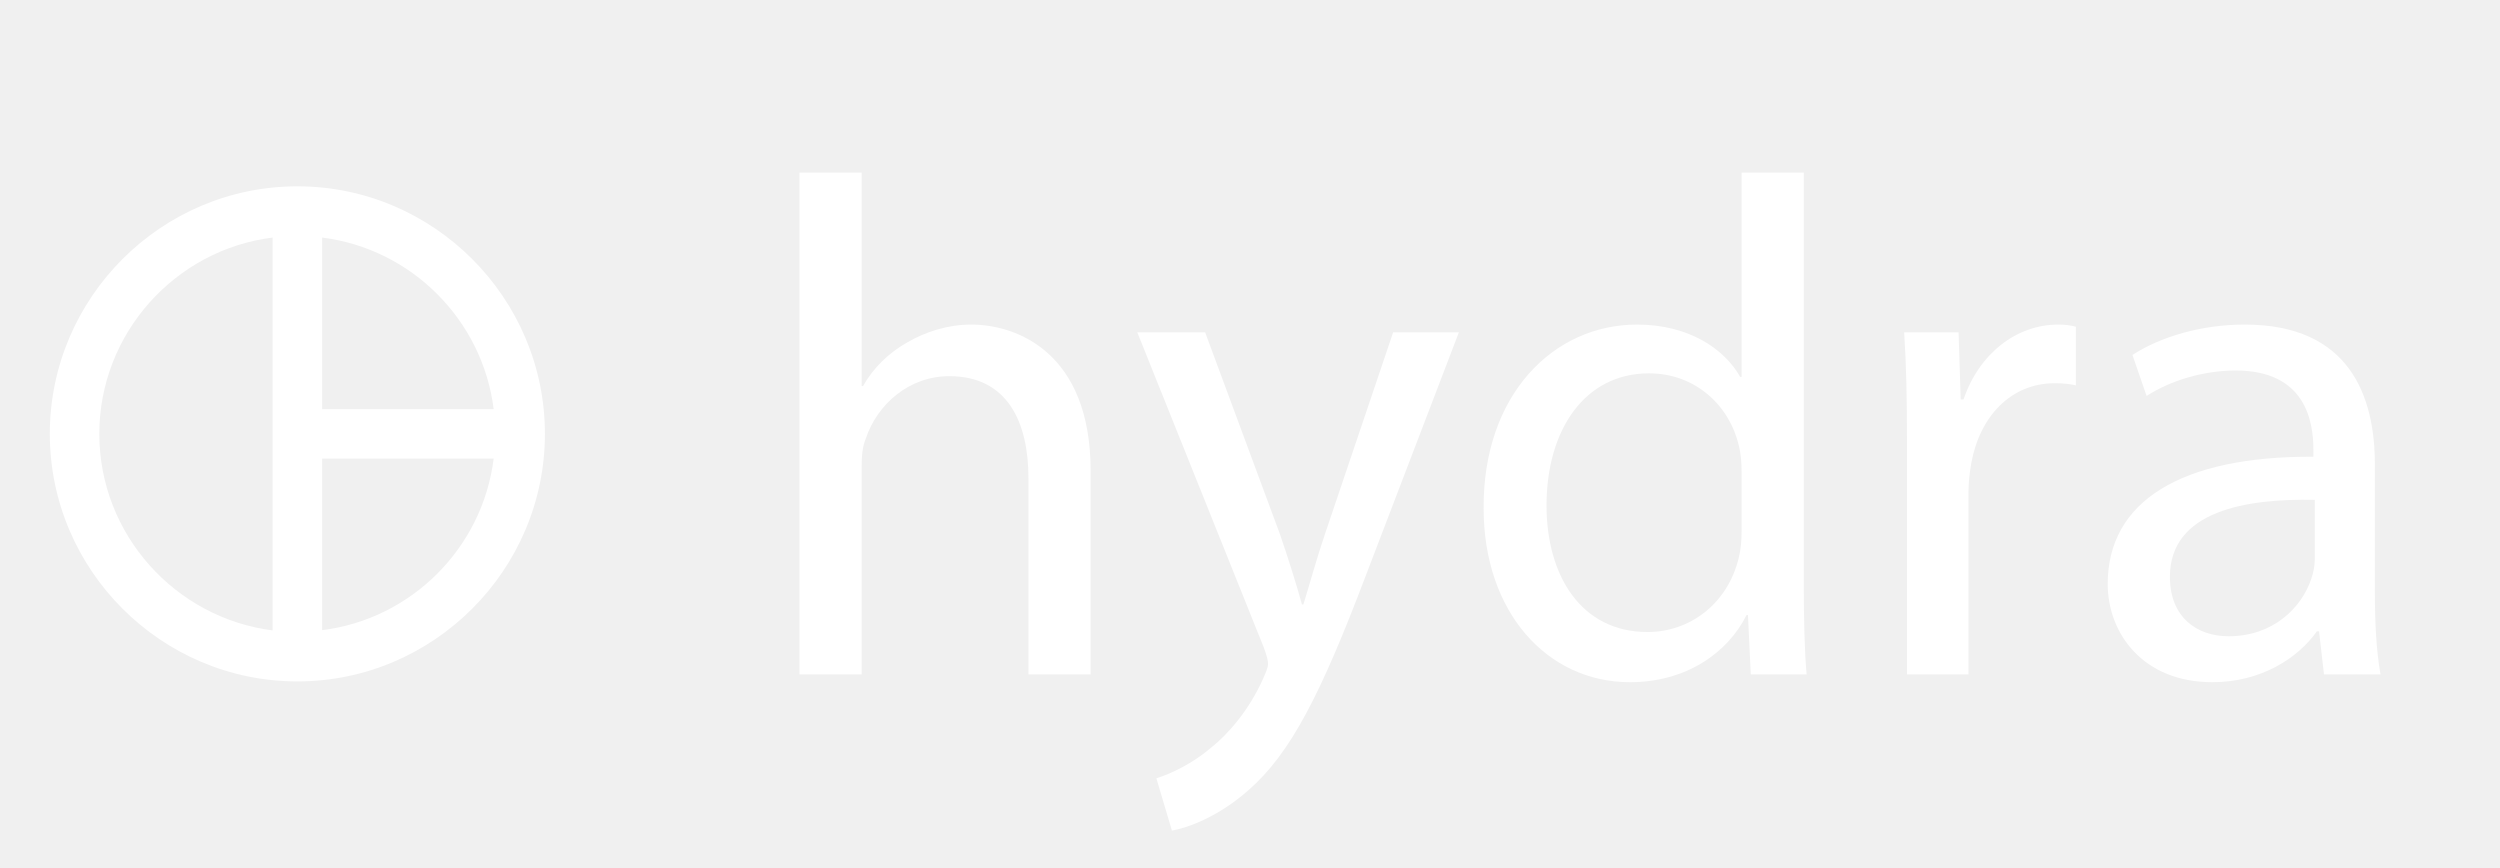
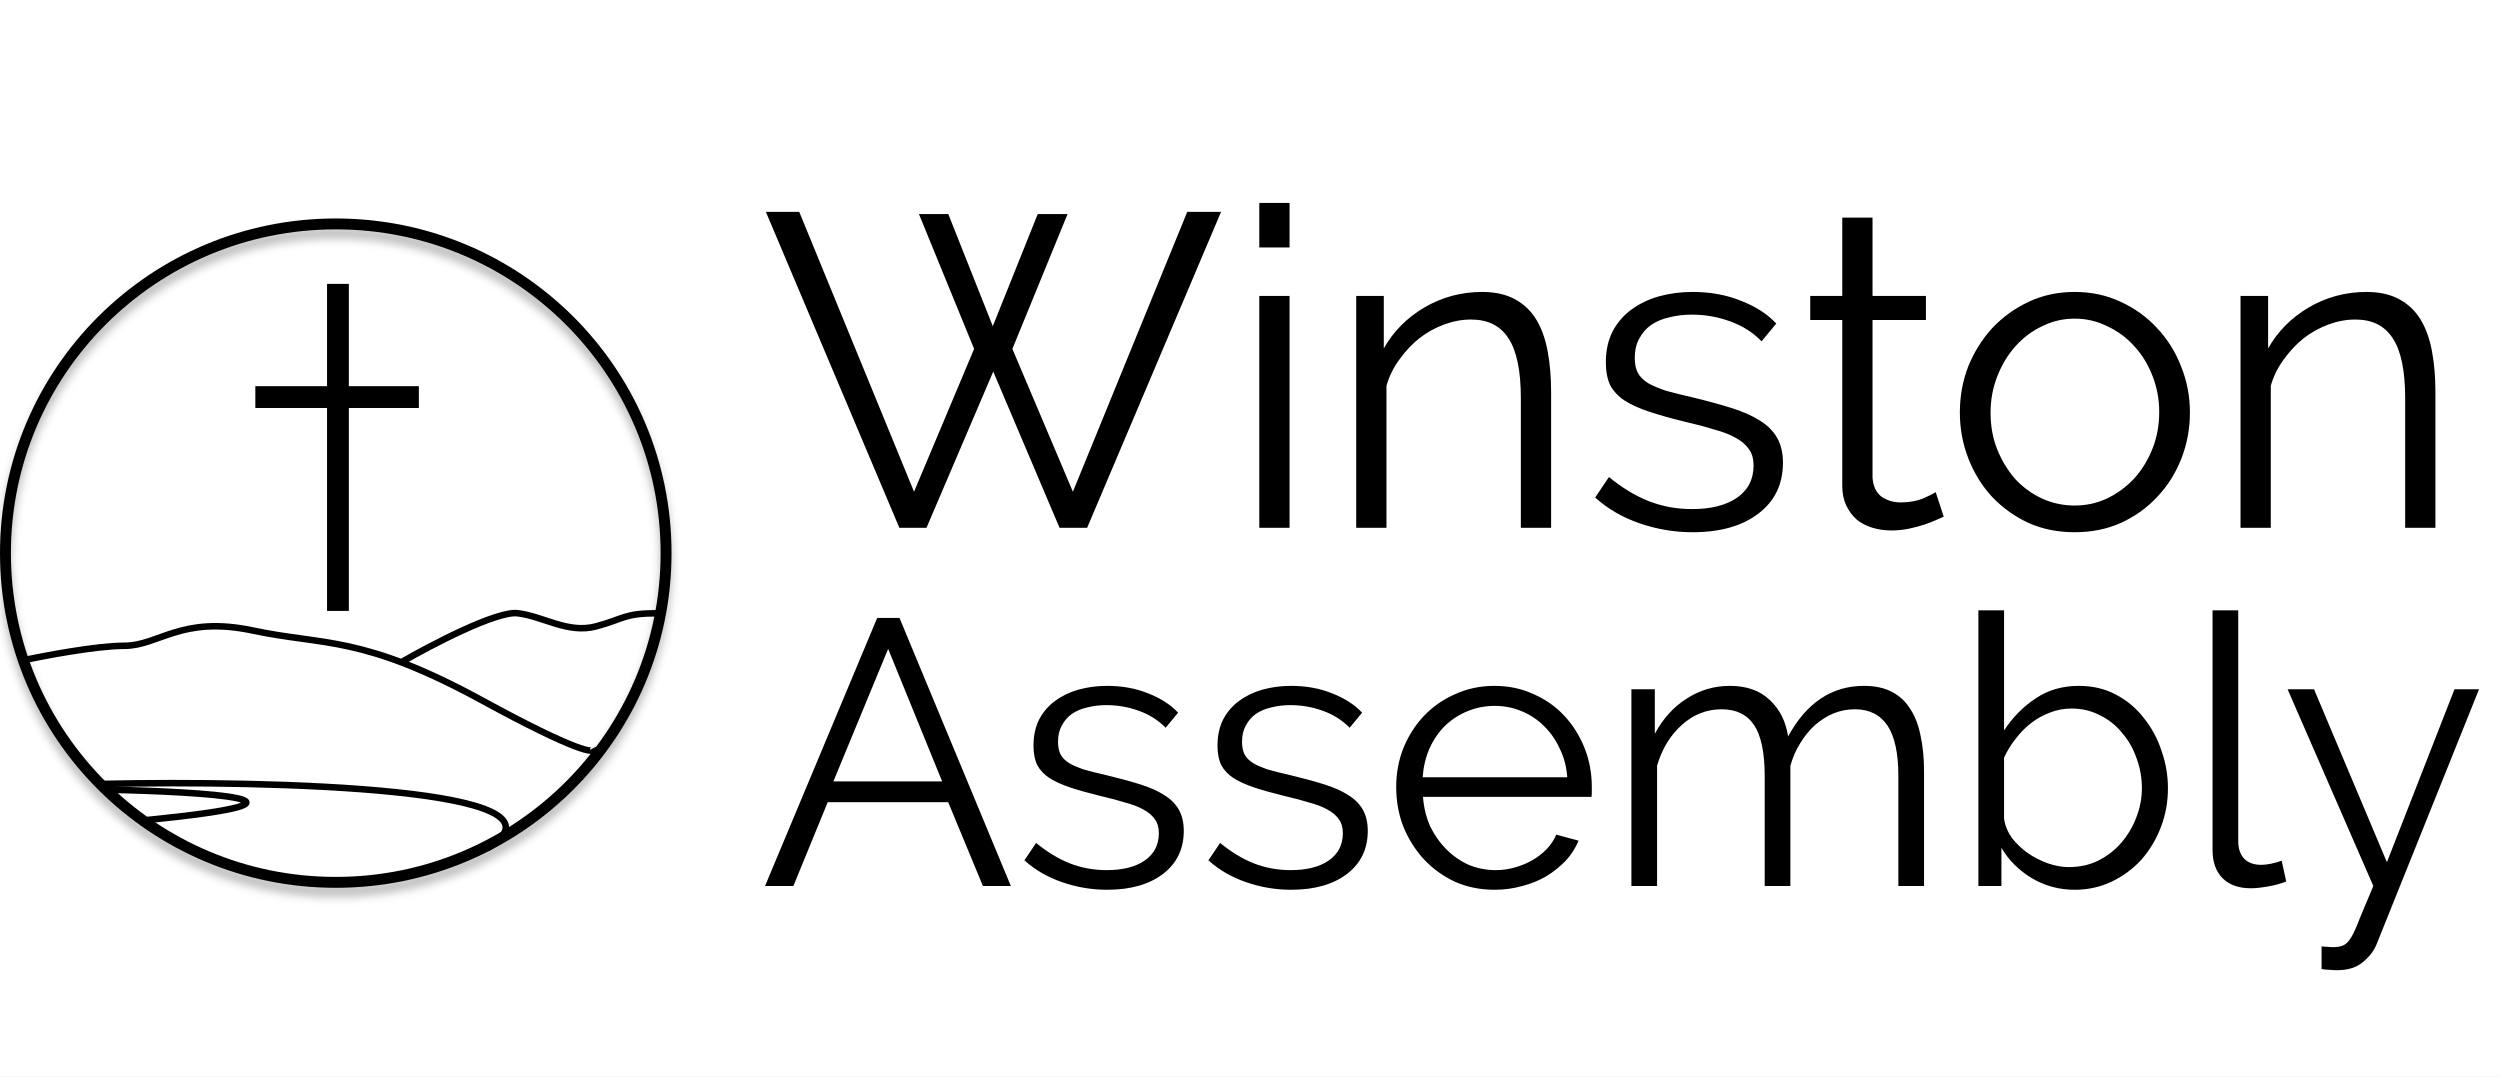
- <svg xmlns="http://www.w3.org/2000/svg" fill="#ffffff" width="357.25px" height="124px" viewBox="0 0 357.25 124">
-   <path d="M42.493,26.625C23.037,26.625,7.118,42.544,7.118,62s15.919,35.375,35.375,35.375S77.868,81.456,77.868,62 S61.949,26.625,42.493,26.625z M46.03,33.947c12.769,1.592,22.925,11.779,24.514,24.516H46.03V33.947z M14.193,62 c0-14.361,10.858-26.318,24.763-28.053v56.139C25.052,88.316,14.193,76.363,14.193,62z M46.03,90.051V65.537h24.514 C68.955,78.307,58.799,88.462,46.03,90.051z" />
-   <path d="M114.24,24.666h8.888v30.502h0.202c1.414-2.525,3.636-4.747,6.363-6.262 c2.626-1.516,5.757-2.525,9.09-2.525c6.564,0,17.068,4.04,17.068,20.906v29.088h-8.888V68.298c0-7.878-2.929-14.544-11.312-14.544 c-5.757,0-10.302,4.04-11.917,8.888c-0.505,1.212-0.606,2.525-0.606,4.242v29.491h-8.888V24.666z" />
-   <path d="M172.215,47.492l10.705,28.885c1.111,3.232,2.323,7.07,3.131,9.999h0.203 c0.908-2.929,1.918-6.666,3.131-10.2l9.695-28.684h9.393l-13.332,34.844c-6.362,16.766-10.705,25.351-16.765,30.603 c-4.343,3.838-8.686,5.354-10.908,5.757l-2.222-7.474c2.222-0.707,5.151-2.121,7.777-4.343c2.424-1.919,5.454-5.353,7.474-9.897 c0.404-0.909,0.707-1.616,0.707-2.121s-0.201-1.212-0.605-2.323l-18.079-45.045H172.215z" />
-   <path d="M257.761,24.666V83.75c0,4.343,0.101,9.292,0.404,12.625h-7.979l-0.403-8.483h-0.202 c-2.727,5.453-8.686,9.595-16.664,9.595c-11.817,0-20.907-9.999-20.907-24.846c-0.101-16.261,9.999-26.26,21.917-26.26 c7.474,0,12.523,3.535,14.745,7.474h0.202V24.666H257.761z M248.873,67.389c0-1.111-0.102-2.626-0.404-3.737 c-1.312-5.655-6.16-10.302-12.826-10.302c-9.191,0-14.645,8.08-14.645,18.887c0,9.898,4.848,18.079,14.442,18.079 c5.959,0,11.413-3.939,13.028-10.605c0.303-1.212,0.404-2.424,0.404-3.838V67.389z" />
-   <path d="M272.508,62.743c0-5.758-0.102-10.706-0.404-15.251h7.776l0.304,9.595h0.403 c2.222-6.565,7.575-10.706,13.534-10.706c1.01,0,1.717,0.102,2.524,0.303v8.383c-0.909-0.201-1.817-0.303-3.03-0.303 c-6.262,0-10.705,4.747-11.918,11.413c-0.201,1.212-0.403,2.626-0.403,4.141v26.058h-8.786V62.743z" />
-   <path d="M332.098,96.375l-0.707-6.161h-0.304c-2.727,3.838-7.979,7.272-14.948,7.272 c-9.896,0-14.947-6.969-14.947-14.039c0-11.816,10.504-18.28,29.391-18.18v-1.01c0-4.04-1.111-11.312-11.109-11.312 c-4.545,0-9.292,1.413-12.727,3.636l-2.02-5.858c4.04-2.626,9.898-4.343,16.059-4.343c14.947,0,18.584,10.201,18.584,19.998v18.28 c0,4.242,0.201,8.383,0.808,11.716H332.098z M330.784,71.429c-9.696-0.202-20.704,1.515-20.704,11.009 c0,5.757,3.838,8.483,8.383,8.483c6.362,0,10.402-4.04,11.816-8.181c0.303-0.909,0.505-1.919,0.505-2.828V71.429z" />
+ <svg xmlns="http://www.w3.org/2000/svg" width="360" height="155" viewBox="0 0 360 155" fill="none">
+   <g clip-path="url(#clip0)">
+     <rect width="360" height="155" fill="white" />
+     <g filter="url(#filter0_d)">
+       <path d="M95.914 79.652C95.914 105.832 74.621 127.06 48.349 127.06C22.078 127.06 0.785 105.832 0.785 79.652C0.785 53.472 22.078 32.245 48.349 32.245C74.621 32.245 95.914 53.472 95.914 79.652Z" stroke="black" stroke-width="1.57" />
+     </g>
+     <path d="M2.826 95.193C6.175 94.46 13.877 92.995 17.896 92.995C22.919 92.995 26.058 88.6 36.419 90.798C46.78 92.995 52.117 91.425 69.385 100.844C83.199 108.379 85.815 108.589 85.397 107.751" stroke="black" stroke-width="0.942" />
+     <path d="M15.384 113.717C29.236 113.988 49.731 115.247 20.892 118.112" stroke="black" stroke-width="0.942" />
+     <path d="M14.756 112.883C39.147 112.356 84.366 113.481 70.121 122.193" stroke="black" stroke-width="0.942" />
+     <path d="M57.768 95.371C62.111 92.859 71.551 87.93 74.565 88.306C78.332 88.777 81.786 91.289 85.867 90.19C89.949 89.091 89.792 88.306 94.815 88.306" stroke="black" stroke-width="0.942" />
+     <rect x="47.094" y="40.878" width="3.14" height="47.094" fill="black" />
+     <rect x="60.315" y="55.61" width="3.14" height="23.547" transform="rotate(90 60.315 55.6099)" fill="black" />
+     <path d="M126.316 88.978H129.524L145.564 127.583H141.54L136.538 115.512H119.193L114.245 127.583H110.167L126.316 88.978ZM135.668 112.521L127.893 93.436L120.008 112.521H135.668ZM159.425 128.126C157.213 128.126 155.057 127.764 152.954 127.039C150.852 126.314 149.039 125.263 147.517 123.885L149.202 121.384C150.797 122.689 152.41 123.668 154.042 124.32C155.709 124.973 157.485 125.299 159.37 125.299C161.654 125.299 163.466 124.846 164.807 123.94C166.185 122.997 166.874 121.674 166.874 119.97C166.874 119.173 166.692 118.52 166.33 118.013C165.967 117.469 165.424 116.998 164.699 116.599C164.01 116.2 163.122 115.856 162.034 115.566C160.983 115.24 159.751 114.914 158.337 114.587C156.706 114.189 155.292 113.79 154.096 113.391C152.9 112.992 151.903 112.539 151.105 112.032C150.344 111.524 149.764 110.908 149.366 110.183C149.003 109.422 148.822 108.48 148.822 107.356C148.822 105.942 149.094 104.692 149.637 103.604C150.217 102.517 150.979 101.629 151.921 100.94C152.9 100.215 154.023 99.671 155.292 99.309C156.597 98.946 157.975 98.765 159.425 98.765C161.599 98.765 163.575 99.127 165.351 99.852C167.127 100.541 168.559 101.465 169.647 102.625L167.852 104.8C166.801 103.713 165.514 102.897 163.992 102.354C162.506 101.81 160.947 101.538 159.316 101.538C158.337 101.538 157.431 101.647 156.597 101.864C155.763 102.045 155.02 102.354 154.368 102.789C153.752 103.223 153.262 103.785 152.9 104.474C152.537 105.127 152.356 105.906 152.356 106.812C152.356 107.573 152.483 108.19 152.737 108.661C152.99 109.132 153.407 109.549 153.987 109.911C154.567 110.238 155.292 110.546 156.162 110.836C157.068 111.089 158.156 111.361 159.425 111.651C161.237 112.086 162.832 112.521 164.209 112.956C165.587 113.391 166.729 113.899 167.635 114.479C168.577 115.059 169.284 115.765 169.755 116.599C170.227 117.433 170.462 118.448 170.462 119.644C170.462 122.254 169.465 124.32 167.472 125.843C165.478 127.365 162.796 128.126 159.425 128.126ZM185.921 128.126C183.709 128.126 181.553 127.764 179.45 127.039C177.348 126.314 175.535 125.263 174.013 123.885L175.699 121.384C177.294 122.689 178.907 123.668 180.538 124.32C182.205 124.973 183.981 125.299 185.866 125.299C188.15 125.299 189.962 124.846 191.304 123.94C192.681 122.997 193.37 121.674 193.37 119.97C193.37 119.173 193.188 118.52 192.826 118.013C192.464 117.469 191.92 116.998 191.195 116.599C190.506 116.2 189.618 115.856 188.531 115.566C187.479 115.24 186.247 114.914 184.833 114.587C183.202 114.189 181.788 113.79 180.592 113.391C179.396 112.992 178.399 112.539 177.602 112.032C176.84 111.524 176.26 110.908 175.862 110.183C175.499 109.422 175.318 108.48 175.318 107.356C175.318 105.942 175.59 104.692 176.134 103.604C176.714 102.517 177.475 101.629 178.417 100.94C179.396 100.215 180.52 99.671 181.788 99.309C183.093 98.946 184.471 98.765 185.921 98.765C188.096 98.765 190.071 99.127 191.847 99.852C193.623 100.541 195.055 101.465 196.143 102.625L194.348 104.8C193.297 103.713 192.01 102.897 190.488 102.354C189.002 101.81 187.443 101.538 185.812 101.538C184.833 101.538 183.927 101.647 183.093 101.864C182.26 102.045 181.516 102.354 180.864 102.789C180.248 103.223 179.758 103.785 179.396 104.474C179.033 105.127 178.852 105.906 178.852 106.812C178.852 107.573 178.979 108.19 179.233 108.661C179.487 109.132 179.903 109.549 180.483 109.911C181.063 110.238 181.788 110.546 182.658 110.836C183.565 111.089 184.652 111.361 185.921 111.651C187.733 112.086 189.328 112.521 190.705 112.956C192.083 113.391 193.225 113.899 194.131 114.479C195.073 115.059 195.78 115.765 196.251 116.599C196.723 117.433 196.958 118.448 196.958 119.644C196.958 122.254 195.962 124.32 193.968 125.843C191.974 127.365 189.292 128.126 185.921 128.126ZM215.244 128.126C213.178 128.126 211.275 127.746 209.535 126.984C207.831 126.187 206.345 125.118 205.076 123.776C203.808 122.399 202.811 120.822 202.086 119.046C201.397 117.27 201.053 115.367 201.053 113.337C201.053 111.343 201.397 109.476 202.086 107.736C202.811 105.96 203.79 104.42 205.022 103.115C206.291 101.774 207.795 100.722 209.535 99.961C211.275 99.164 213.16 98.765 215.19 98.765C217.256 98.765 219.141 99.164 220.845 99.961C222.585 100.722 224.071 101.774 225.303 103.115C226.536 104.456 227.496 105.997 228.185 107.736C228.874 109.476 229.218 111.325 229.218 113.282C229.218 113.572 229.218 113.862 229.218 114.152C229.218 114.442 229.2 114.642 229.164 114.751H204.913C205.022 116.273 205.366 117.687 205.946 118.992C206.563 120.26 207.342 121.366 208.284 122.308C209.227 123.251 210.296 123.994 211.492 124.538C212.725 125.045 214.03 125.299 215.407 125.299C216.314 125.299 217.22 125.172 218.126 124.918C219.032 124.665 219.866 124.32 220.627 123.885C221.388 123.45 222.077 122.925 222.693 122.308C223.309 121.656 223.781 120.949 224.107 120.188L227.315 121.058C226.88 122.109 226.264 123.07 225.466 123.94C224.669 124.773 223.744 125.516 222.693 126.169C221.642 126.785 220.482 127.256 219.213 127.583C217.945 127.945 216.622 128.126 215.244 128.126ZM225.684 111.923C225.575 110.401 225.213 109.023 224.596 107.791C224.016 106.522 223.255 105.435 222.313 104.528C221.406 103.622 220.337 102.915 219.105 102.408C217.908 101.9 216.622 101.647 215.244 101.647C213.867 101.647 212.562 101.9 211.329 102.408C210.097 102.915 209.009 103.622 208.067 104.528C207.161 105.435 206.418 106.522 205.838 107.791C205.294 109.06 204.968 110.437 204.859 111.923H225.684ZM277.061 127.583H273.364V111.76C273.364 108.461 272.838 106.033 271.787 104.474C270.736 102.915 269.177 102.136 267.111 102.136C266.024 102.136 264.991 102.335 264.012 102.734C263.069 103.133 262.181 103.695 261.348 104.42C260.55 105.145 259.843 106.015 259.227 107.03C258.611 108.008 258.14 109.096 257.813 110.292V127.583H254.116V111.76C254.116 108.389 253.609 105.942 252.594 104.42C251.579 102.897 250.02 102.136 247.918 102.136C245.779 102.136 243.876 102.879 242.208 104.365C240.541 105.852 239.345 107.809 238.62 110.238V127.583H234.922V99.254H238.294V105.67C239.454 103.495 240.976 101.81 242.861 100.614C244.746 99.381 246.83 98.765 249.114 98.765C251.506 98.765 253.409 99.436 254.823 100.777C256.273 102.118 257.161 103.876 257.487 106.051C260.133 101.194 263.776 98.765 268.416 98.765C270.011 98.765 271.352 99.055 272.44 99.635C273.563 100.215 274.451 101.049 275.104 102.136C275.793 103.187 276.282 104.474 276.572 105.997C276.898 107.483 277.061 109.15 277.061 110.999V127.583ZM298.753 128.126C296.506 128.126 294.44 127.564 292.555 126.441C290.706 125.317 289.256 123.867 288.205 122.091V127.583H284.888V87.89H288.585V105.181C289.854 103.26 291.377 101.719 293.153 100.559C294.929 99.363 296.995 98.765 299.351 98.765C301.345 98.765 303.121 99.182 304.68 100.016C306.275 100.849 307.616 101.973 308.703 103.387C309.827 104.764 310.679 106.341 311.259 108.117C311.875 109.857 312.183 111.651 312.183 113.5C312.183 115.494 311.839 117.379 311.15 119.155C310.461 120.931 309.519 122.49 308.323 123.831C307.127 125.136 305.695 126.187 304.027 126.984C302.396 127.746 300.638 128.126 298.753 128.126ZM297.883 124.864C299.442 124.864 300.856 124.556 302.124 123.94C303.429 123.287 304.535 122.435 305.441 121.384C306.383 120.297 307.108 119.082 307.616 117.741C308.16 116.364 308.432 114.95 308.432 113.5C308.432 112.014 308.178 110.582 307.67 109.205C307.199 107.827 306.51 106.613 305.604 105.562C304.734 104.474 303.665 103.622 302.396 103.006C301.164 102.354 299.804 102.027 298.318 102.027C297.194 102.027 296.143 102.227 295.165 102.625C294.186 102.988 293.28 103.495 292.446 104.148C291.612 104.8 290.869 105.562 290.217 106.431C289.564 107.265 289.02 108.153 288.585 109.096V117.904C288.73 118.883 289.111 119.807 289.727 120.677C290.38 121.511 291.141 122.236 292.011 122.852C292.917 123.468 293.878 123.958 294.893 124.32C295.944 124.683 296.941 124.864 297.883 124.864ZM318.609 87.89H322.307V121.167C322.307 122.218 322.597 123.051 323.177 123.668C323.757 124.248 324.572 124.538 325.624 124.538C326.022 124.538 326.493 124.483 327.037 124.375C327.581 124.266 328.088 124.121 328.56 123.94L329.212 126.93C328.523 127.22 327.672 127.456 326.657 127.637C325.678 127.818 324.826 127.909 324.101 127.909C322.397 127.909 321.056 127.438 320.078 126.495C319.099 125.516 318.609 124.157 318.609 122.417V87.89ZM334.308 136.282C334.598 136.318 334.87 136.337 335.123 136.337C335.413 136.373 335.685 136.391 335.939 136.391C336.592 136.391 337.099 136.3 337.462 136.119C337.86 135.938 338.241 135.539 338.603 134.923C338.966 134.307 339.365 133.419 339.8 132.259C340.271 131.099 340.923 129.54 341.757 127.583L329.414 99.254H333.22L343.714 124.157L353.447 99.254H356.981L342.301 135.793C341.902 136.844 341.231 137.75 340.289 138.511C339.383 139.309 338.132 139.708 336.537 139.708C336.175 139.708 335.83 139.69 335.504 139.653C335.178 139.653 334.779 139.617 334.308 139.545V136.282Z" fill="black" />
+     <path d="M132.326 30.825H136.555L142.963 46.973L149.435 30.825H153.728L145.783 50.241L154.497 70.81L170.965 30.505H175.835L156.548 76H152.575L143.027 53.509L133.416 76H129.507L110.284 30.505H115.089L131.621 70.81L140.272 50.241L132.326 30.825ZM181.339 76V42.615H185.696V76H181.339ZM181.339 35.631V29.223H185.696V35.631H181.339ZM223.36 76H219.002V57.353C219.002 53.381 218.404 50.497 217.208 48.703C216.055 46.909 214.261 46.012 211.826 46.012C210.544 46.012 209.262 46.247 207.981 46.717C206.699 47.186 205.503 47.849 204.393 48.703C203.325 49.557 202.363 50.583 201.509 51.779C200.655 52.932 200.035 54.192 199.651 55.559V76H195.294V42.615H199.266V50.177C200.633 47.742 202.577 45.777 205.097 44.282C207.661 42.786 210.437 42.039 213.428 42.039C215.264 42.039 216.824 42.381 218.105 43.064C219.387 43.748 220.412 44.709 221.181 45.948C221.95 47.186 222.505 48.703 222.847 50.497C223.189 52.291 223.36 54.278 223.36 56.456V76ZM243.737 76.641C241.131 76.641 238.589 76.214 236.112 75.359C233.634 74.505 231.498 73.266 229.704 71.643L231.69 68.695C233.57 70.233 235.471 71.386 237.393 72.155C239.358 72.924 241.451 73.309 243.673 73.309C246.364 73.309 248.5 72.775 250.08 71.707C251.704 70.596 252.515 69.037 252.515 67.029C252.515 66.089 252.302 65.32 251.875 64.722C251.447 64.082 250.807 63.526 249.952 63.056C249.141 62.586 248.094 62.181 246.812 61.839C245.574 61.454 244.121 61.07 242.455 60.685C240.533 60.215 238.867 59.746 237.457 59.276C236.047 58.806 234.873 58.272 233.933 57.674C233.036 57.076 232.352 56.349 231.882 55.495C231.455 54.598 231.242 53.487 231.242 52.163C231.242 50.497 231.562 49.023 232.203 47.742C232.886 46.46 233.783 45.414 234.894 44.602C236.047 43.748 237.372 43.107 238.867 42.68C240.405 42.252 242.028 42.039 243.737 42.039C246.3 42.039 248.628 42.466 250.721 43.32C252.814 44.132 254.502 45.221 255.783 46.588L253.669 49.151C252.43 47.87 250.913 46.909 249.119 46.268C247.368 45.627 245.531 45.307 243.609 45.307C242.455 45.307 241.387 45.435 240.405 45.691C239.422 45.905 238.546 46.268 237.778 46.781C237.051 47.293 236.475 47.955 236.047 48.767C235.62 49.536 235.407 50.454 235.407 51.522C235.407 52.419 235.556 53.146 235.855 53.701C236.154 54.256 236.646 54.748 237.329 55.175C238.012 55.559 238.867 55.922 239.892 56.264C240.96 56.563 242.242 56.883 243.737 57.225C245.873 57.738 247.752 58.251 249.376 58.763C250.999 59.276 252.345 59.874 253.412 60.557C254.523 61.241 255.356 62.074 255.912 63.056C256.467 64.039 256.745 65.235 256.745 66.645C256.745 69.72 255.57 72.155 253.22 73.95C250.871 75.744 247.71 76.641 243.737 76.641ZM279.896 74.398C279.64 74.526 279.255 74.697 278.743 74.911C278.273 75.124 277.717 75.338 277.077 75.552C276.436 75.765 275.71 75.957 274.898 76.128C274.086 76.299 273.232 76.385 272.335 76.385C271.395 76.385 270.498 76.256 269.644 76C268.789 75.744 268.042 75.359 267.401 74.847C266.76 74.291 266.248 73.608 265.863 72.796C265.479 71.984 265.286 71.045 265.286 69.977V46.076H260.673V42.615H265.286V31.338H269.644V42.615H277.333V46.076H269.644V68.759C269.729 69.998 270.156 70.916 270.925 71.515C271.737 72.07 272.655 72.348 273.681 72.348C274.919 72.348 276.009 72.155 276.949 71.771C277.888 71.344 278.486 71.045 278.743 70.874L279.896 74.398ZM298.752 76.641C296.317 76.641 294.096 76.192 292.088 75.295C290.08 74.355 288.329 73.095 286.834 71.515C285.381 69.934 284.249 68.097 283.437 66.004C282.626 63.911 282.22 61.711 282.22 59.404C282.22 57.054 282.626 54.833 283.437 52.74C284.292 50.647 285.445 48.81 286.898 47.229C288.393 45.648 290.144 44.388 292.152 43.449C294.16 42.509 296.36 42.039 298.752 42.039C301.144 42.039 303.344 42.509 305.352 43.449C307.402 44.388 309.154 45.648 310.606 47.229C312.101 48.81 313.255 50.647 314.067 52.74C314.921 54.833 315.348 57.054 315.348 59.404C315.348 61.711 314.942 63.911 314.131 66.004C313.319 68.097 312.166 69.934 310.67 71.515C309.218 73.095 307.467 74.355 305.416 75.295C303.408 76.192 301.187 76.641 298.752 76.641ZM286.641 59.468C286.641 61.348 286.962 63.099 287.602 64.722C288.243 66.303 289.098 67.713 290.166 68.951C291.276 70.148 292.558 71.087 294.01 71.771C295.505 72.454 297.086 72.796 298.752 72.796C300.418 72.796 301.977 72.454 303.43 71.771C304.925 71.045 306.228 70.084 307.338 68.887C308.449 67.648 309.325 66.218 309.966 64.594C310.606 62.971 310.927 61.219 310.927 59.34C310.927 57.503 310.606 55.773 309.966 54.15C309.325 52.483 308.449 51.052 307.338 49.856C306.228 48.617 304.925 47.656 303.43 46.973C301.977 46.247 300.418 45.883 298.752 45.883C297.086 45.883 295.527 46.247 294.074 46.973C292.622 47.656 291.34 48.617 290.23 49.856C289.119 51.095 288.243 52.548 287.602 54.214C286.962 55.837 286.641 57.588 286.641 59.468ZM350.701 76H346.344V57.353C346.344 53.381 345.746 50.497 344.55 48.703C343.397 46.909 341.602 46.012 339.167 46.012C337.886 46.012 336.604 46.247 335.323 46.717C334.041 47.186 332.845 47.849 331.734 48.703C330.666 49.557 329.705 50.583 328.851 51.779C327.997 52.932 327.377 54.192 326.993 55.559V76H322.635V42.615H326.608V50.177C327.975 47.742 329.919 45.777 332.439 44.282C335.002 42.786 337.779 42.039 340.769 42.039C342.606 42.039 344.165 42.381 345.447 43.064C346.729 43.748 347.754 44.709 348.523 45.948C349.292 47.186 349.847 48.703 350.189 50.497C350.531 52.291 350.701 54.278 350.701 56.456V76Z" fill="black" />
+   </g>
+   <defs>
+     <filter id="filter0_d" x="-1.256" y="31.46" width="99.211" height="98.897" filterUnits="userSpaceOnUse" color-interpolation-filters="sRGB">
+       <feFlood flood-opacity="0" result="BackgroundImageFix" />
+       <feColorMatrix in="SourceAlpha" type="matrix" values="0 0 0 0 0 0 0 0 0 0 0 0 0 0 0 0 0 0 127 0" />
+       <feOffset dy="1.256" />
+       <feGaussianBlur stdDeviation="0.628" />
+       <feColorMatrix type="matrix" values="0 0 0 0 0 0 0 0 0 0 0 0 0 0 0 0 0 0 0.25 0" />
+       <feBlend mode="normal" in2="BackgroundImageFix" result="effect1_dropShadow" />
+       <feBlend mode="normal" in="SourceGraphic" in2="effect1_dropShadow" result="shape" />
+     </filter>
+     <clipPath id="clip0">
+       <rect width="360" height="155" fill="white" />
+     </clipPath>
+   </defs>
</svg>
